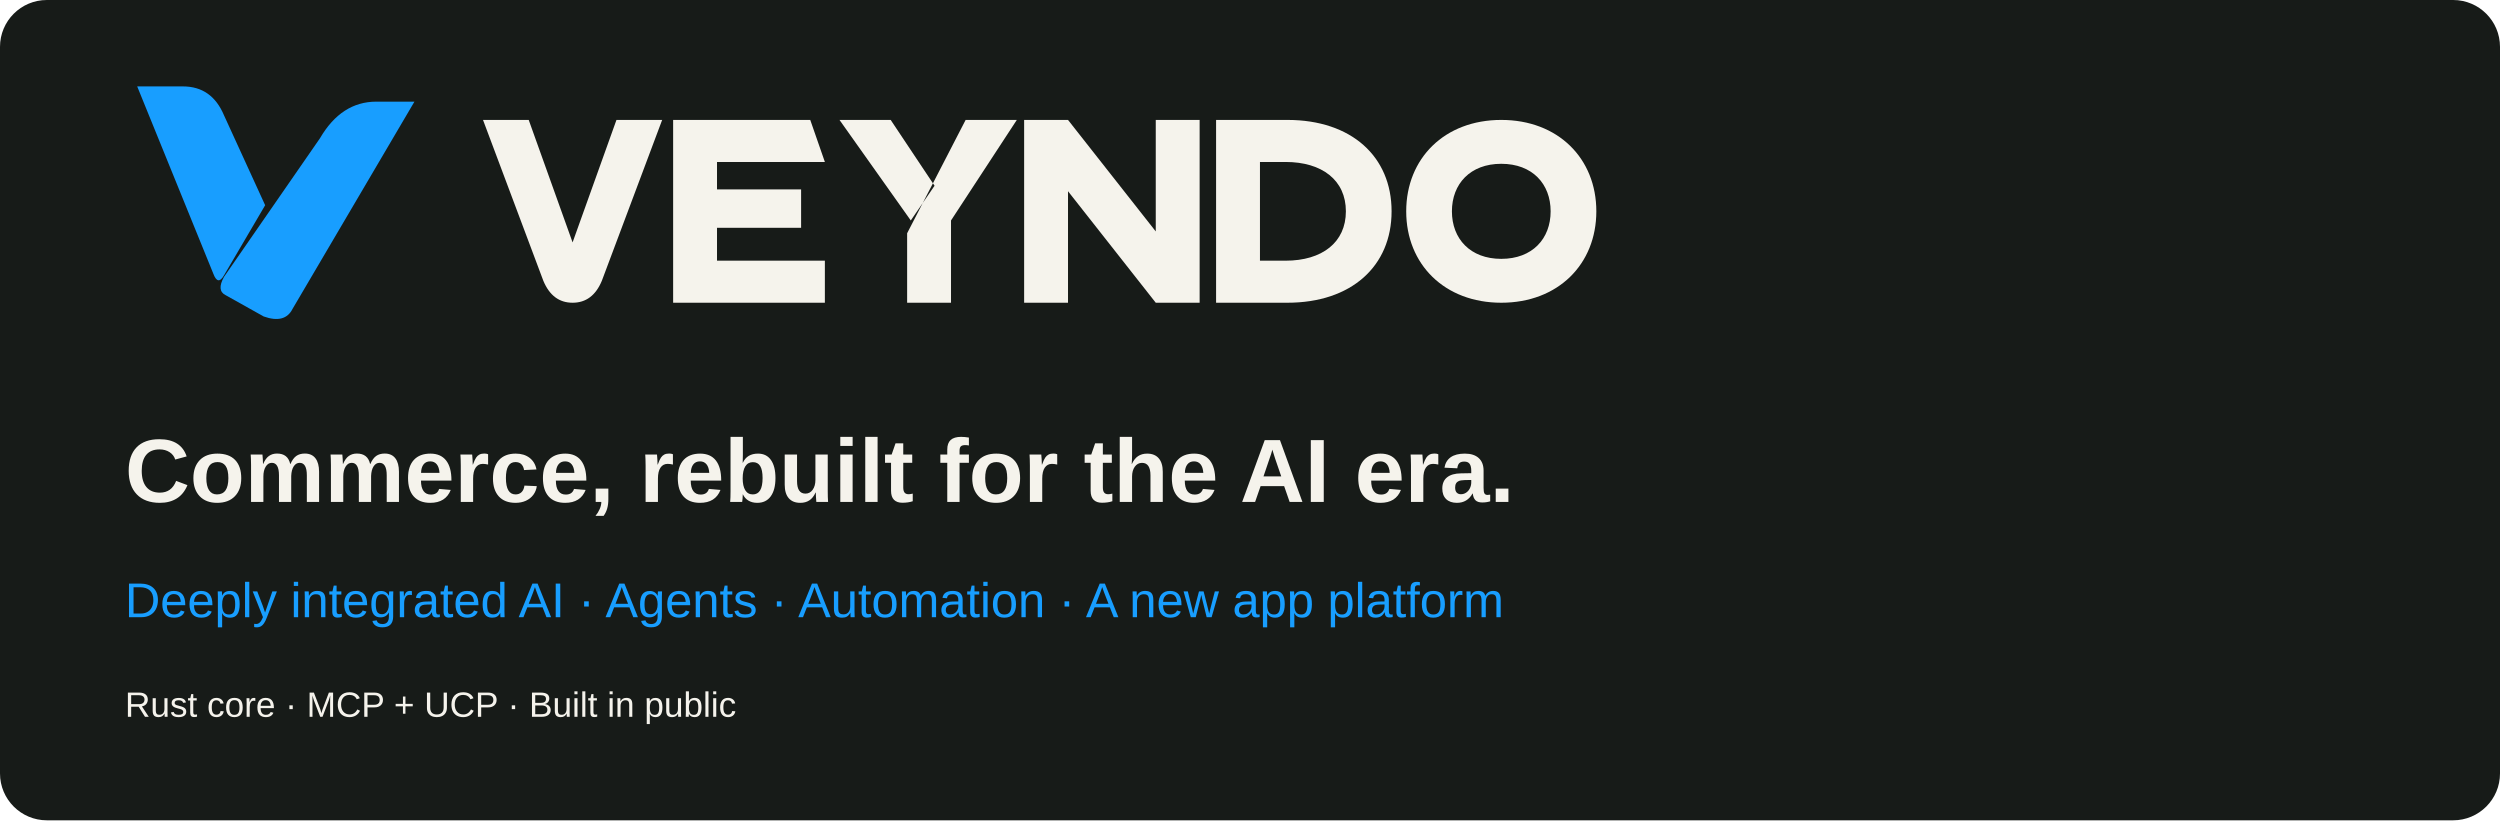
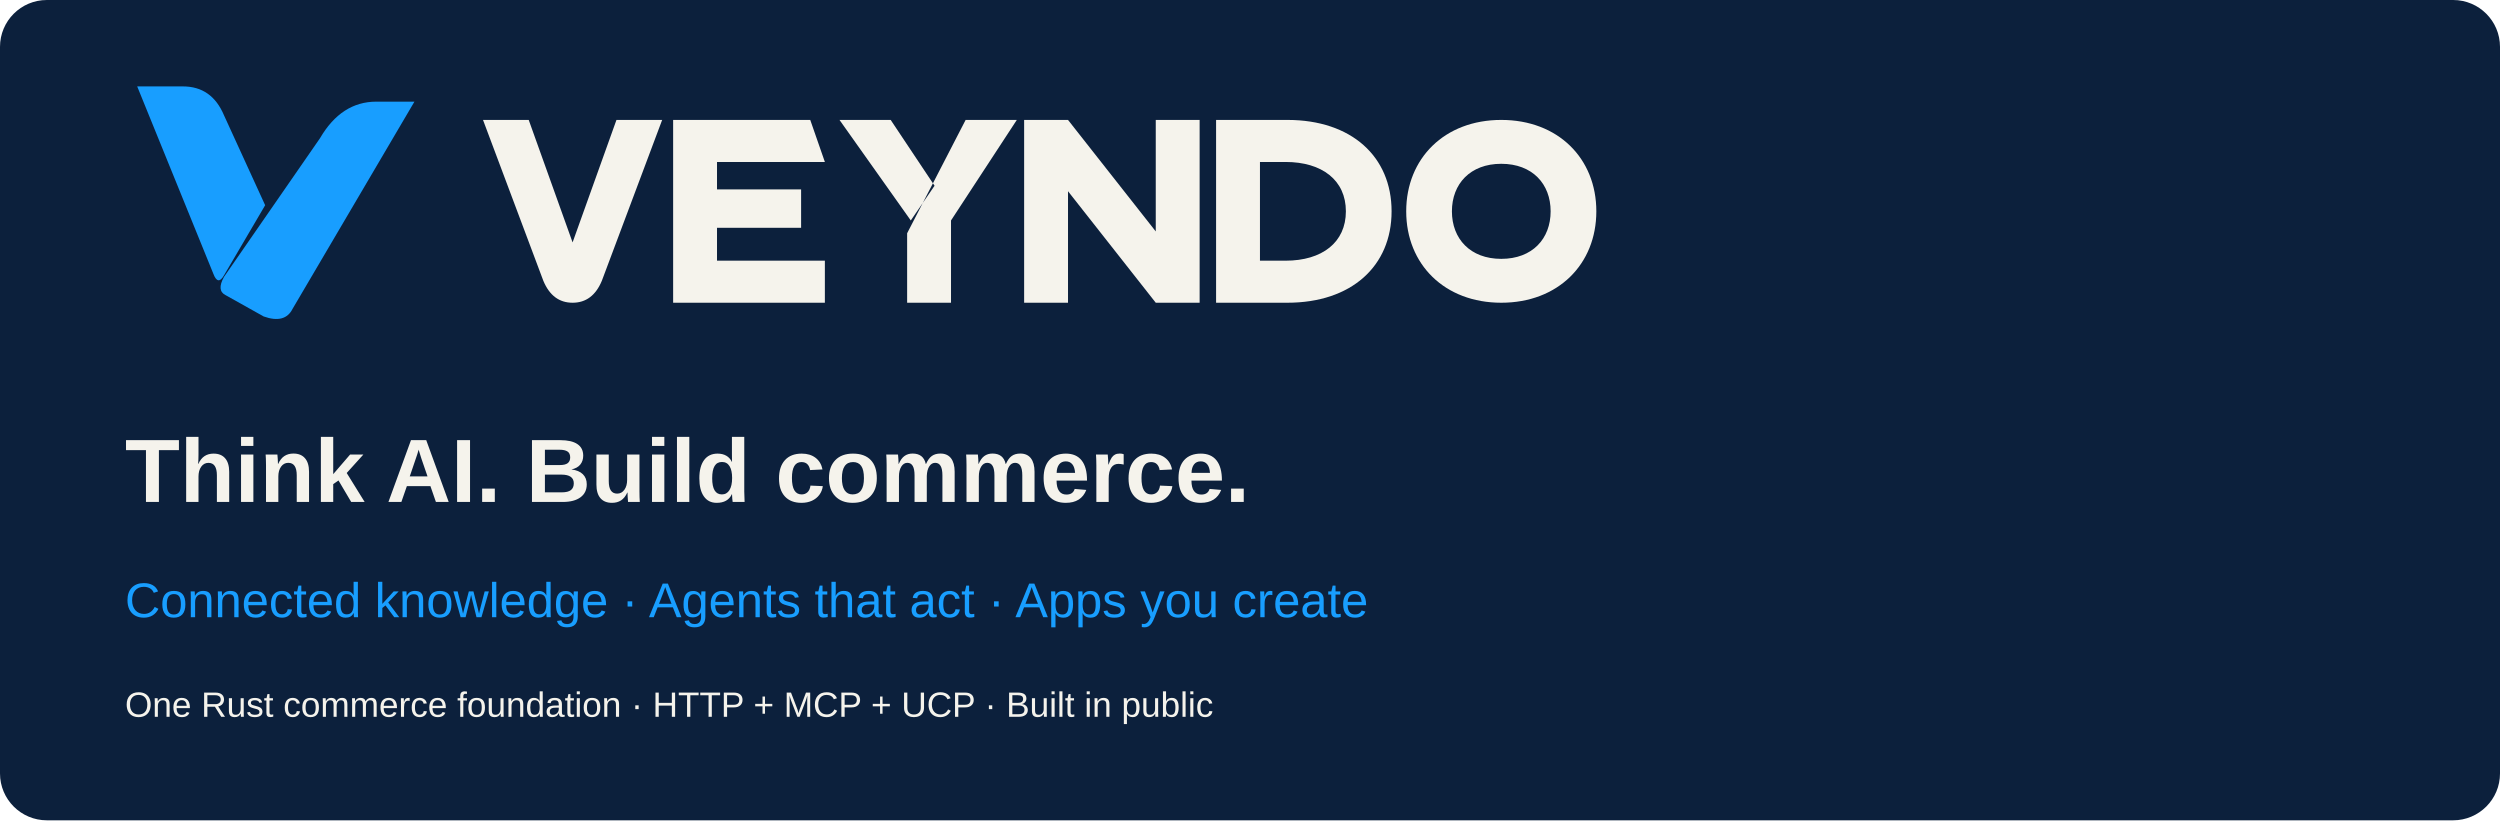
<svg xmlns="http://www.w3.org/2000/svg" role="img" aria-label="VEYNDO" viewBox="0 0 1280 420">
-   <rect width="1280" height="420" rx="24" fill="#171B18" />
+   <rect width="1280" height="420" rx="24" fill="#0C203C" />
  <g transform="translate(64 38) scale(1.95)">
    <g transform="translate(0 0) scale(.4)">
      <g fill="#189EFF">
        <path d="M8 8 H38 Q57 8 65 27 L92 86 L65 132 Q61 139 58 131 Z" />
        <path d="M128 42 Q142 18 165 18 H190 L110 154 Q105 164 91 159 L66 145 Q60 142 65 133 Z" />
      </g>
    </g>
    <g transform="translate(94 12) scale(.48)">
      <g fill="#F5F3EC" fill-rule="evenodd">
        <path d="M0 0 H25 L49 67 L73 0 H98 L65 88 Q60 100 49 100 Q38 100 33 88 Z" transform="translate(0 0)" />
        <path d="M0 0 H75 L83 23 H24 V38 H70 V59 H24 V77 H83 V100 H0 Z" transform="translate(104 0)" />
        <path d="M0 0 H28 L52 36 L39 55 Z M69 0 H97 L61 55 V100 H37 V62 Z" transform="translate(195 0)" />
        <path d="M0 100 V0 H24 L72 61 V0 H96 V100 H72 L24 39 V100 Z" transform="translate(296 0)" />
        <path d="M0 0 H39 C74 0 96 20 96 50 C96 80 74 100 39 100 H0 Z M24 23 V77 H38 C58 77 71 67 71 50 C71 33 58 23 38 23 Z" transform="translate(401 0)" />
        <path d="M52 0 C83 0 104 21 104 50 C104 79 83 100 52 100 C21 100 0 79 0 50 C0 21 21 0 52 0 Z M52 24 C35 24 25 35 25 50 C25 65 35 76 52 76 C69 76 79 65 79 50 C79 35 69 24 52 24 Z" transform="translate(505 0)" />
      </g>
    </g>
  </g>
-   <text x="64" y="257" fill="#F5F3EC" font-family="Arial,sans-serif" font-size="46" font-weight="700">Commerce, rebuilt for the AI era.</text>
-   <text x="64" y="316" fill="#189EFF" font-family="Arial,sans-serif" font-size="25">Deeply integrated AI · Agents · Automation · A new app platform</text>
-   <text x="64" y="367" fill="#F5F3EC" font-family="Arial,sans-serif" font-size="18">Rust core · MCP + UCP · Built in public</text>
+   <text x="64" y="257" fill="#F5F3EC" font-family="Arial,sans-serif" font-size="46" font-weight="700">Think AI. Build commerce.</text>
+   <text x="64" y="316" fill="#189EFF" font-family="Arial,sans-serif" font-size="25">Connected knowledge · Agents that act · Apps you create</text>
+   <text x="64" y="367" fill="#F5F3EC" font-family="Arial,sans-serif" font-size="18">One Rust commerce foundation · HTTP + MCP + UCP · Built in public</text>
</svg>
